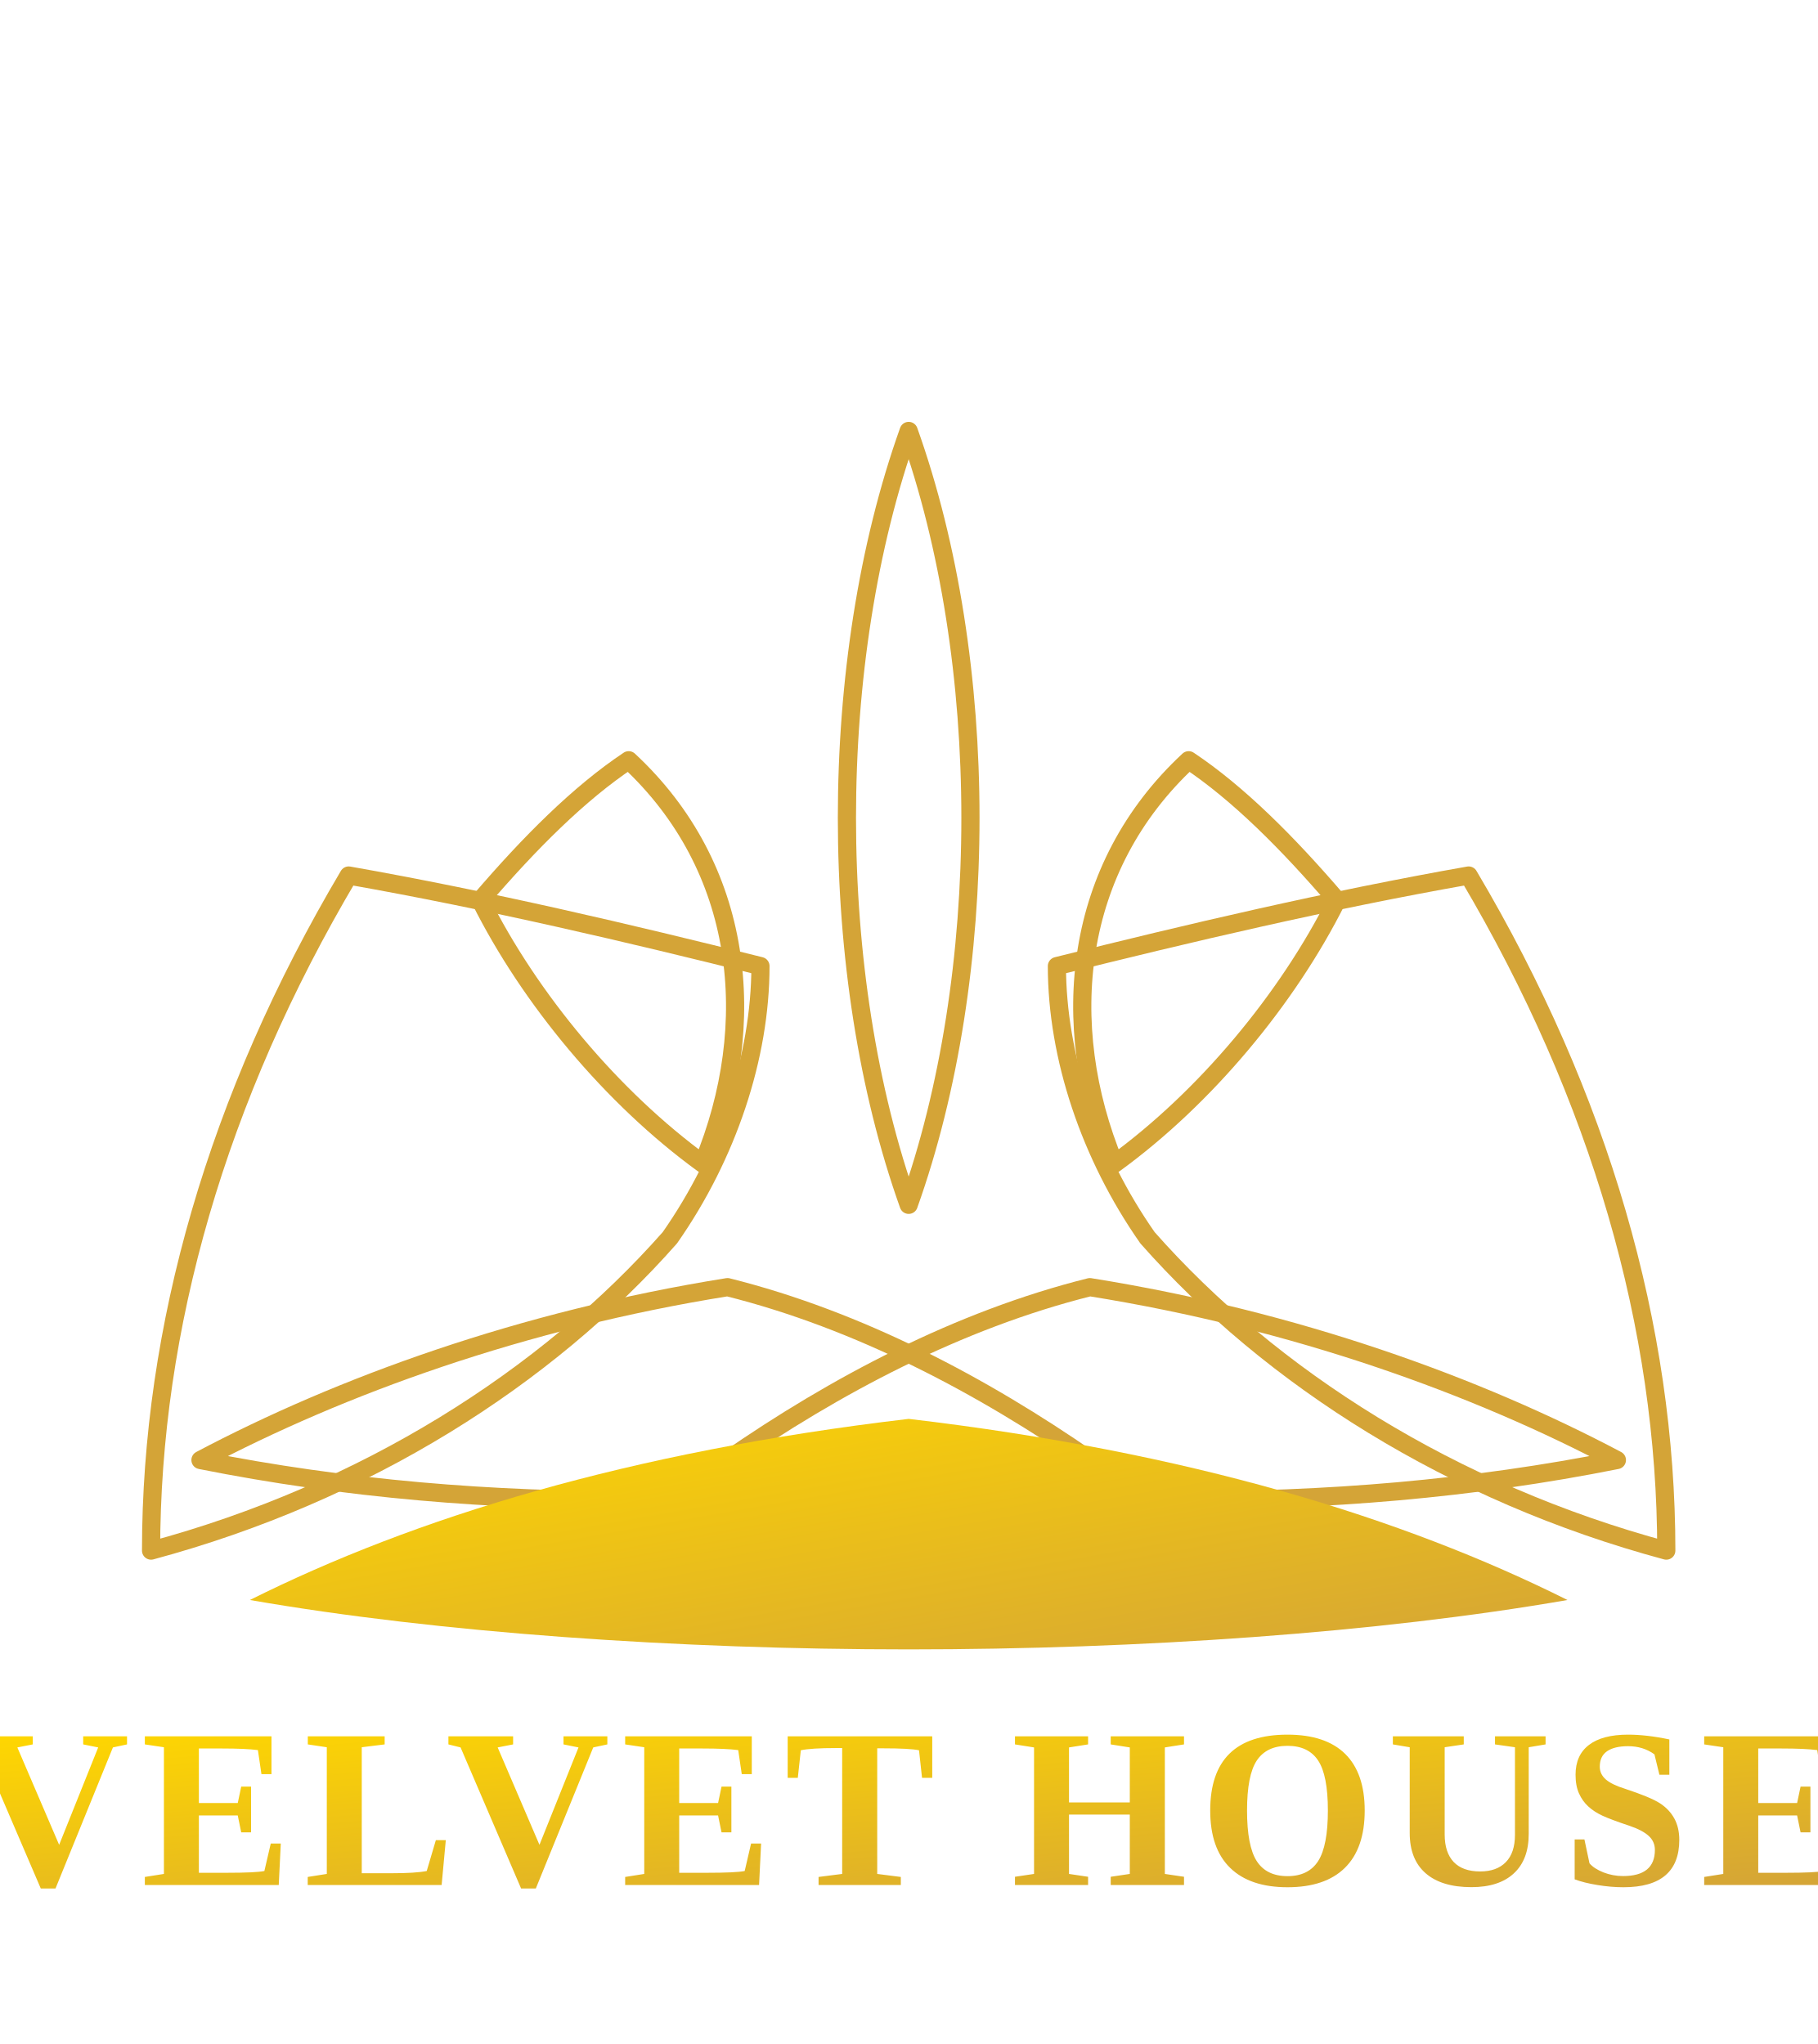
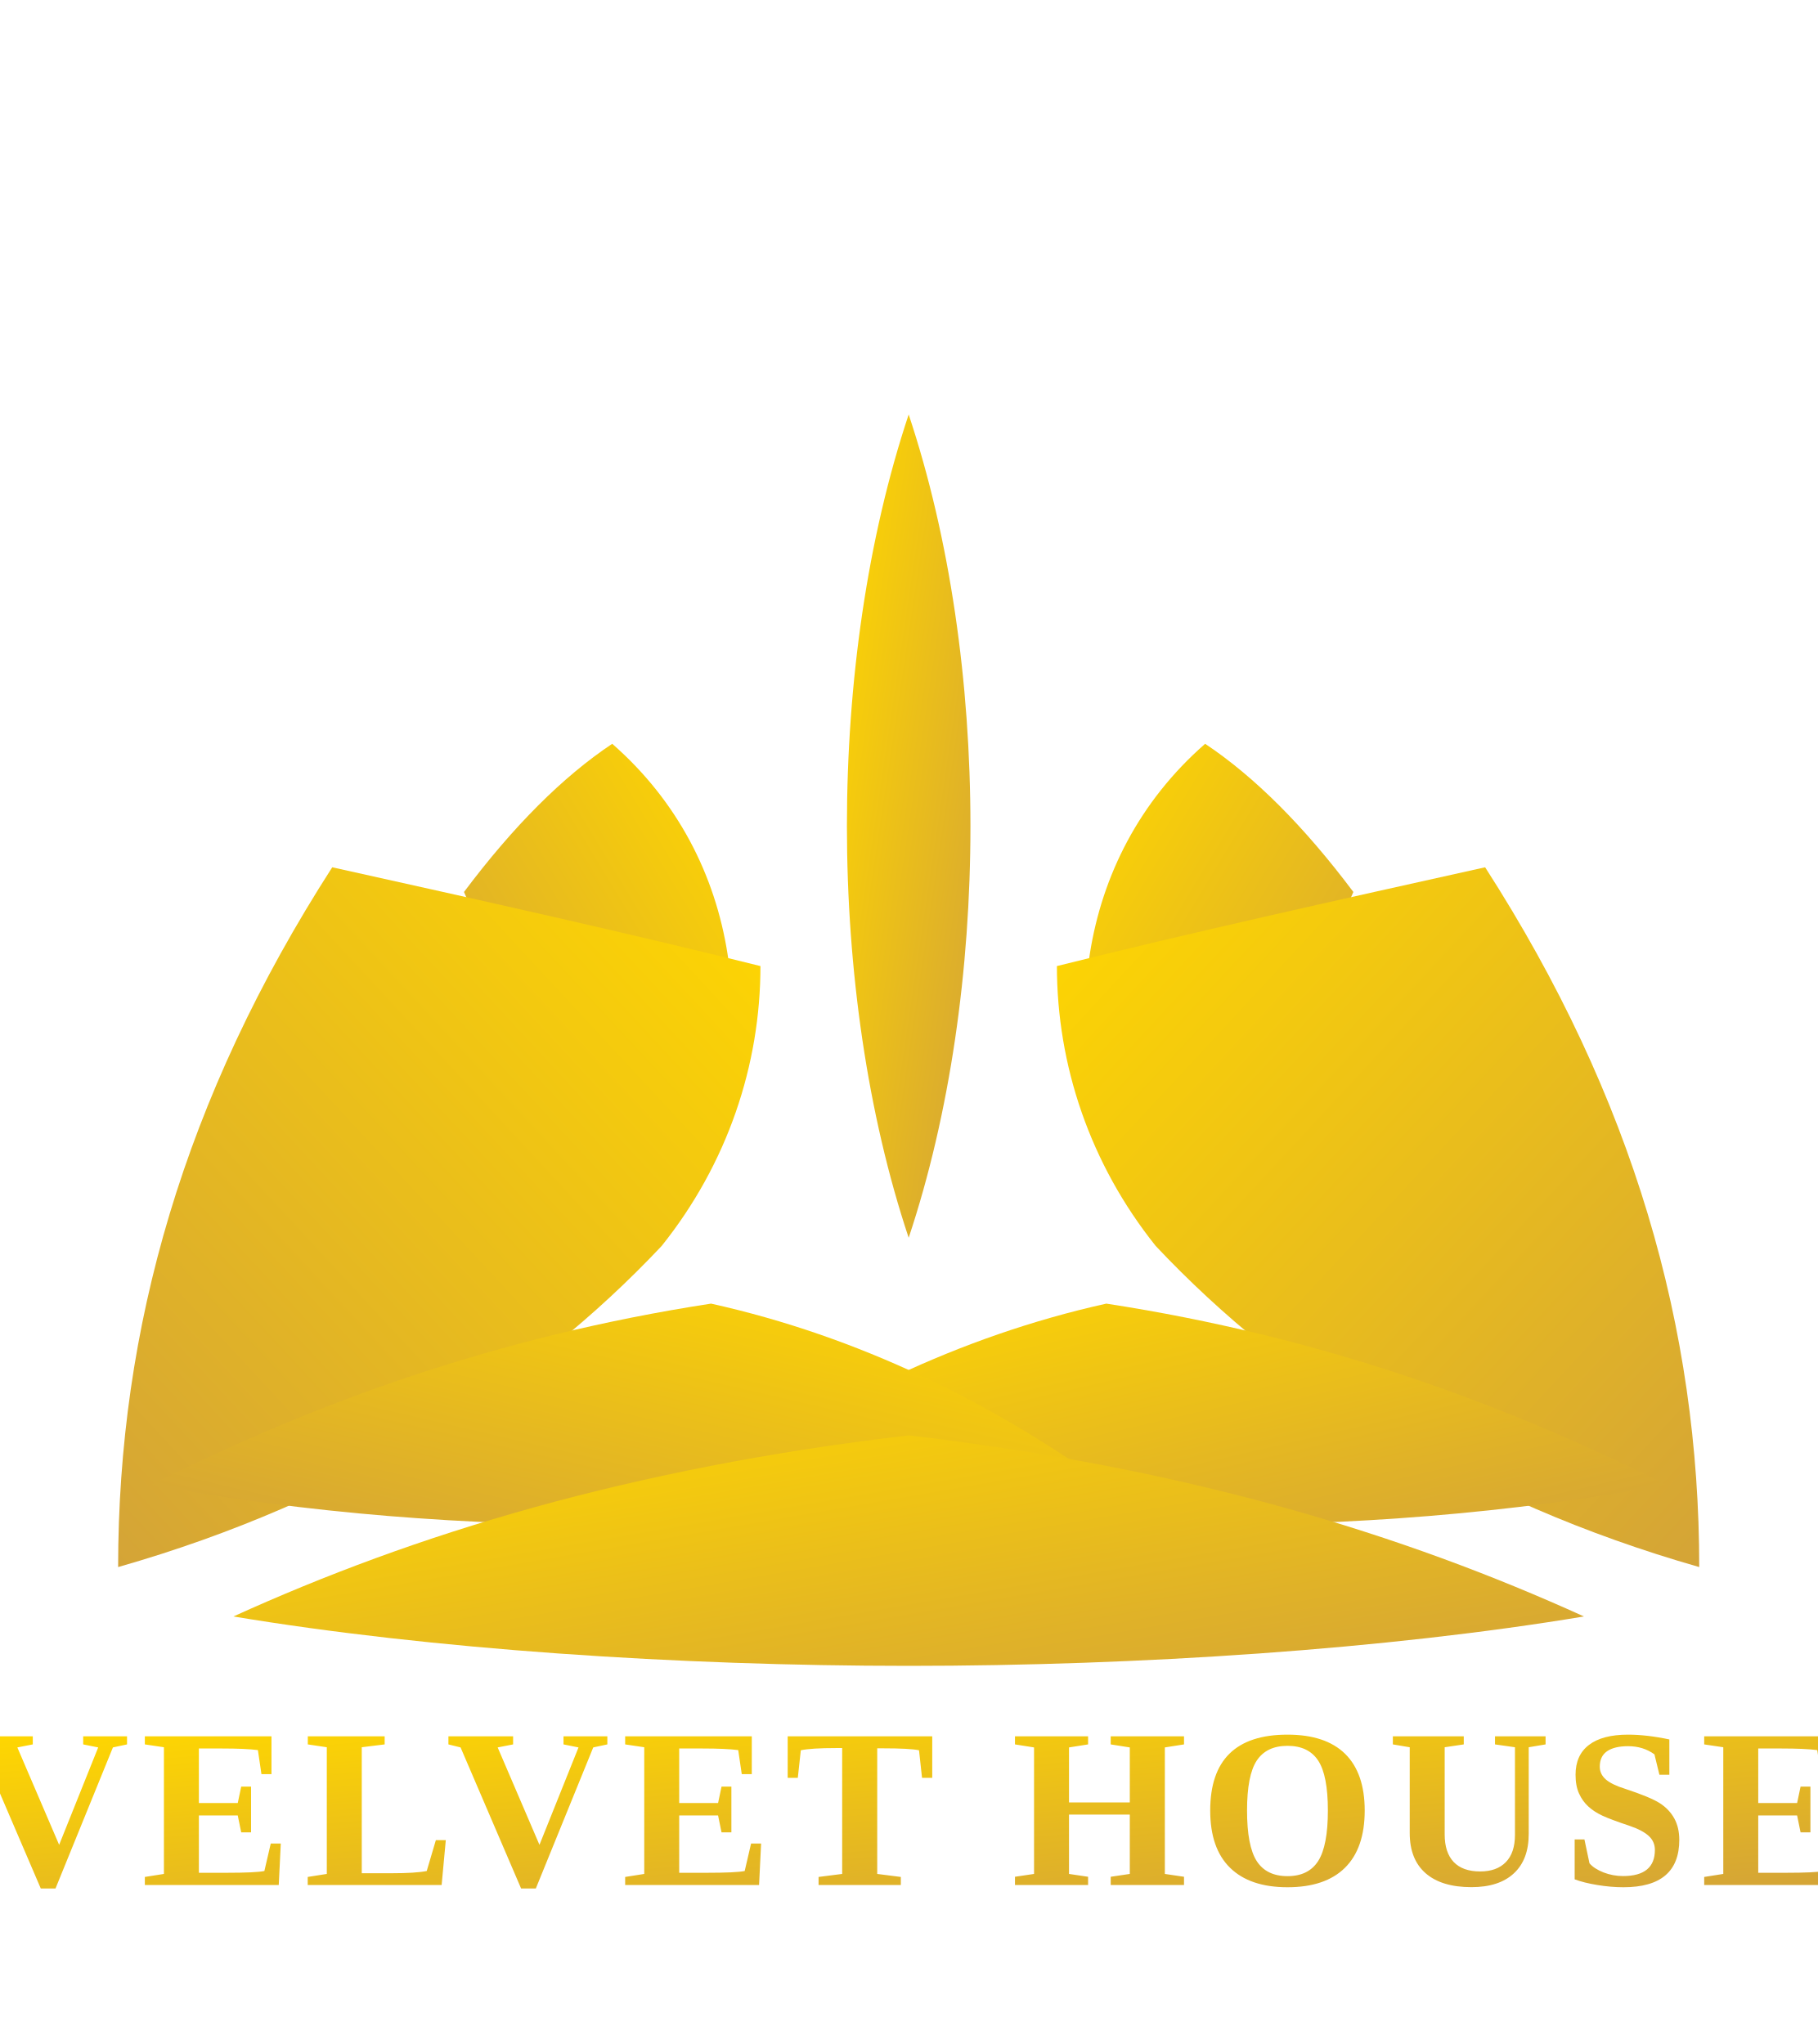
<svg xmlns="http://www.w3.org/2000/svg" viewBox="0 0 320 360">
  <defs>
    <linearGradient id="gold" x1="0" y1="0" x2="1" y2="1">
      <stop offset="0%" stop-color="#FFD700" />
      <stop offset="100%" stop-color="#D4A437" />
    </linearGradient>
    <style>
-       .s{fill:none;stroke:url(#gold);stroke-width:3.2;stroke-linecap:round;stroke-linejoin:round;vector-effect:non-scaling-stroke}
-       .f{fill:url(#gold)}
+       .f { fill: url(#gold); }
    </style>
-     <g id="RIGHT">
-       <path class="s" d="M34 -18 C20 -5 18 14 25 31 C36 23 46 11 52 -1 C46 -8 40 -14 34 -18 Z" />
-       <path class="s" d="M68 -4 C51 -1 34 3 18 7 C18 18 22 30 29 40 C44 57 66 71 92 78 C92 51 84 23 68 -4 Z" />
-       <path class="s" d="M22 46 C6 50 -9 58 -22 67 C14 73 51 74 86 67 C69 58 47 50 22 46 Z" />
+     <g id="RIGHT" class="f">
+       <path d="M36 -20                C20 -6 18 16 26 34                C38 26 48 12 54 -2                C48 -10 42 -16 36 -20 Z" />
+       <path d="M70 -5                C52 -1 34 3 18 7                C18 19 22 31 30 41                C46 58 68 72 96 80                C96 51 88 23 70 -5 Z" />
+       <path d="M24 48                C6 52 -10 60 -24 70                C14 76 54 77 92 70                C72 60 50 52 24 48 Z" />
    </g>
-     <path id="CENTER" class="s" d="M0 -58 C-10 -30 -10 8 0 36 C10 8 10 -30 0 -58 Z" />
+     <path id="CENTER" class="f" d="M0 -60              C -10 -30 -10 10 0 40              C 10 10 10 -30 0 -60 Z" />
  </defs>
  <g transform="translate(160,160) scale(1.45)">
    <use href="#CENTER" />
    <use href="#RIGHT" />
    <use href="#RIGHT" transform="scale(-1,1)" />
-     <path class="f" d="M-80 84 C-57 88 -28 90 0 90 C28 90 57 88 80 84 C60 74 34 66 0 62 C-34 66 -60 74 -80 84 Z" />
+     <path class="f" d="M-82 86 C-58 90 -28 92 0 92              C28 92 58 90 82 86              C60 76 34 68 0 64              C-34 68 -60 76 -82 86 Z" />
  </g>
  <text x="50%" y="332" text-anchor="middle" font-size="40" font-family="Georgia, 'Times New Roman', serif" fill="url(#gold)" font-weight="700" letter-spacing="2">
    VELVET HOUSE
  </text>
</svg>
